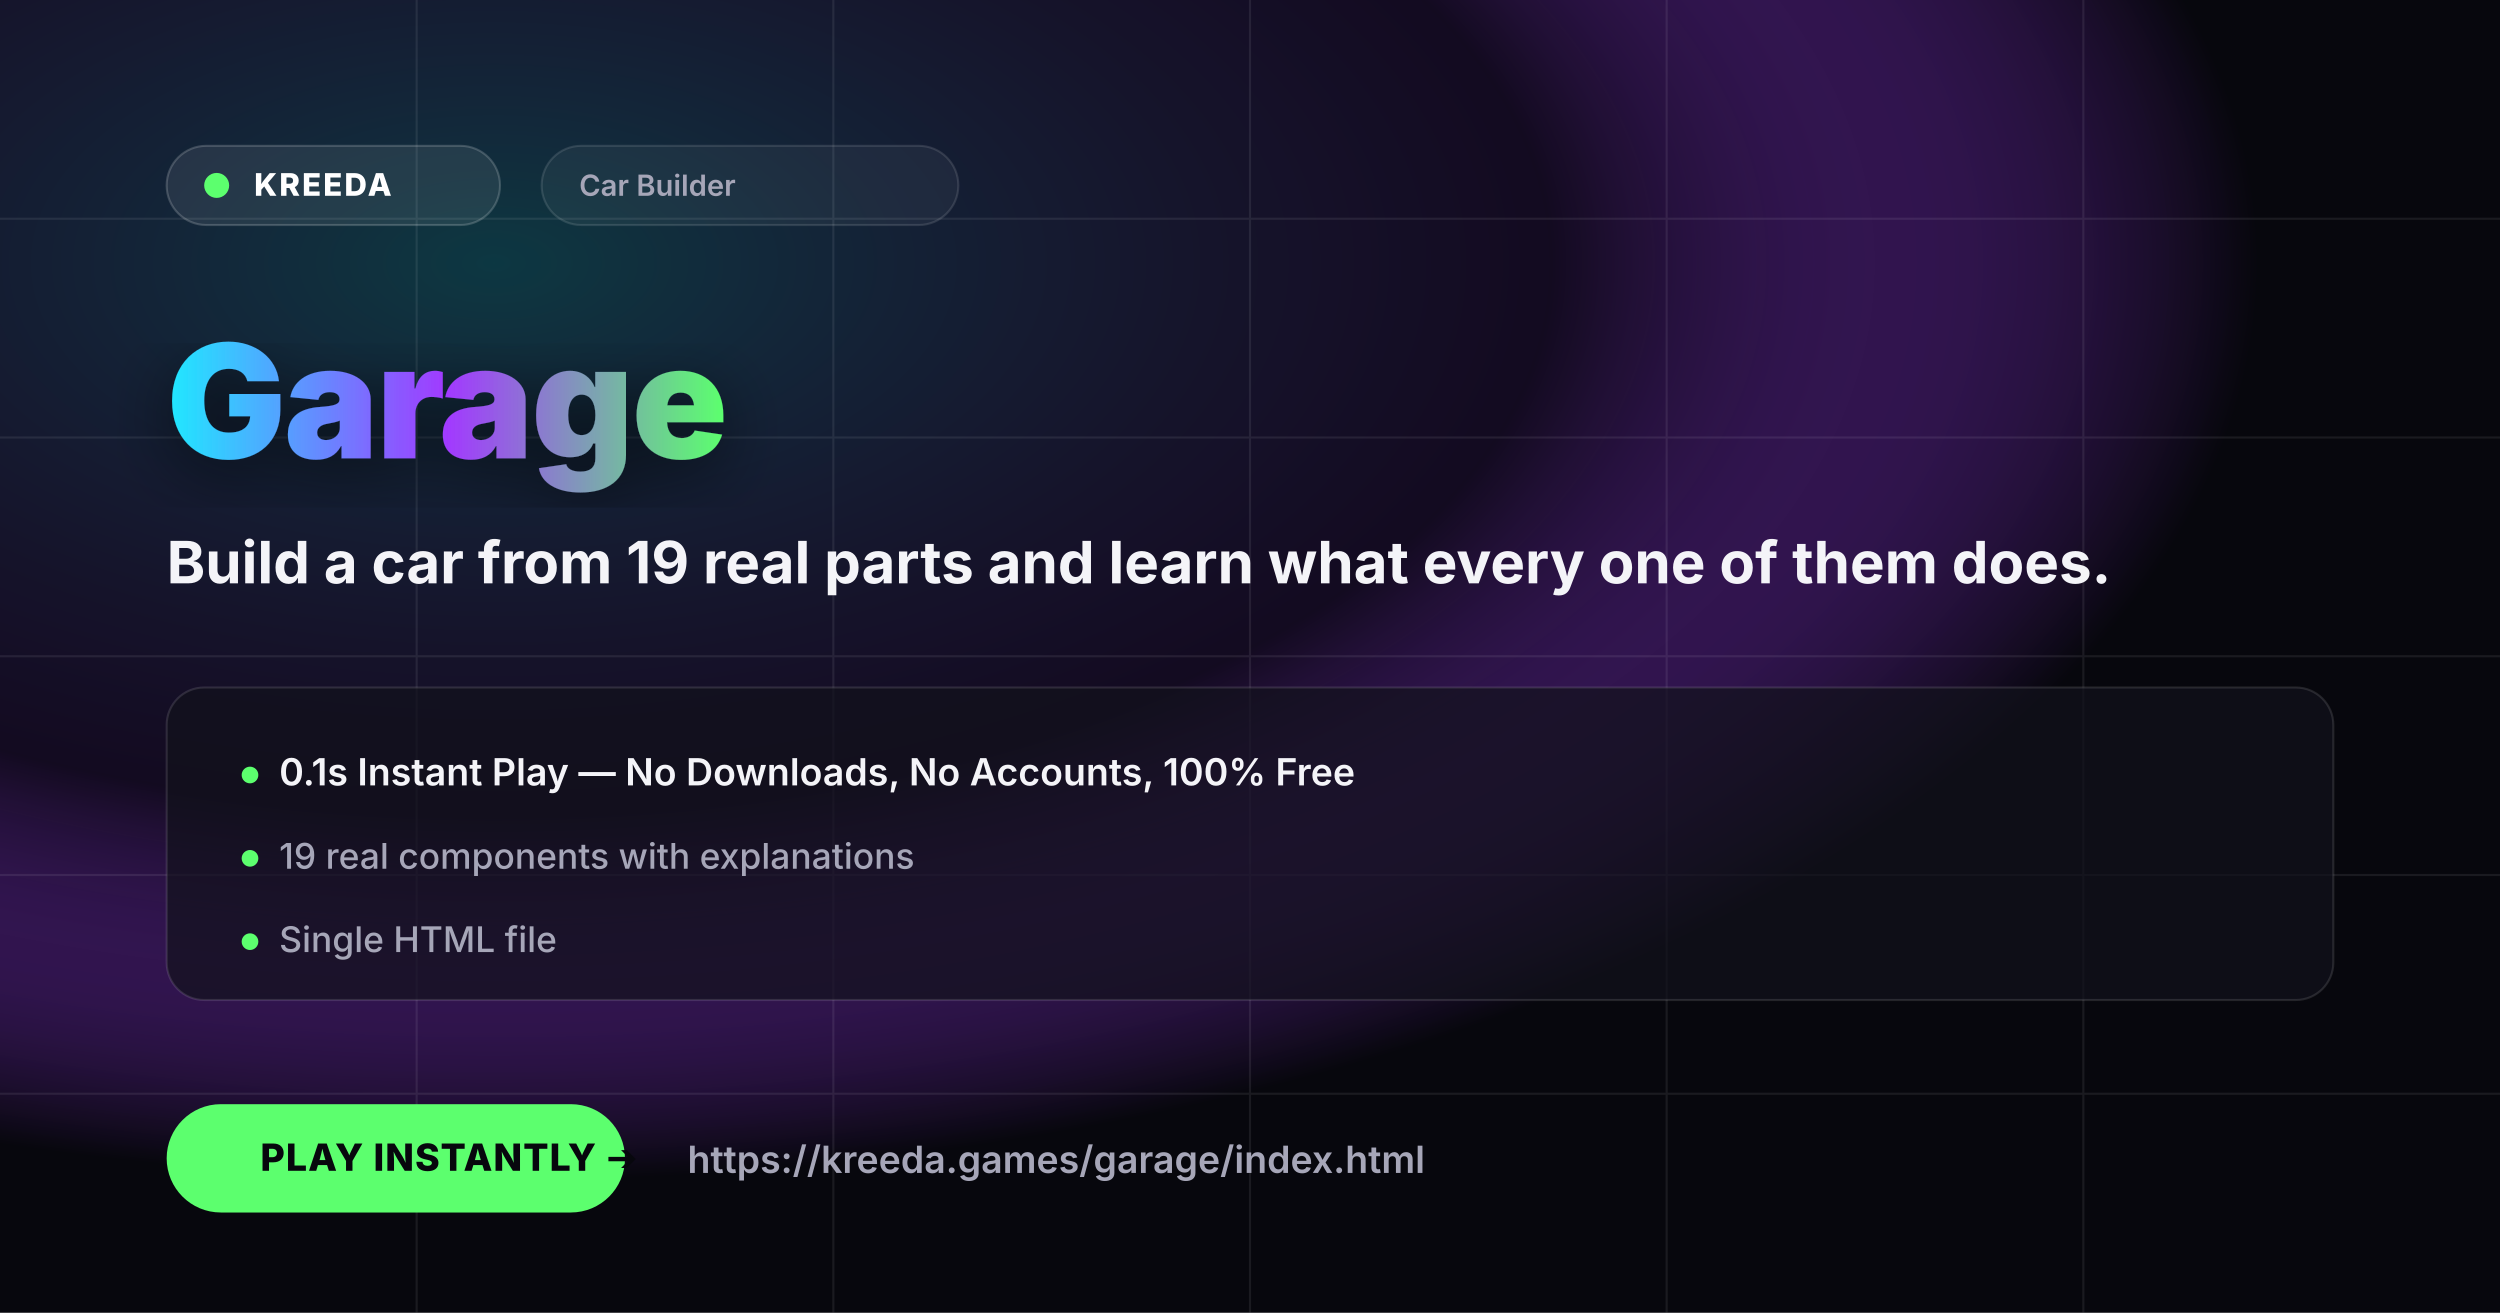
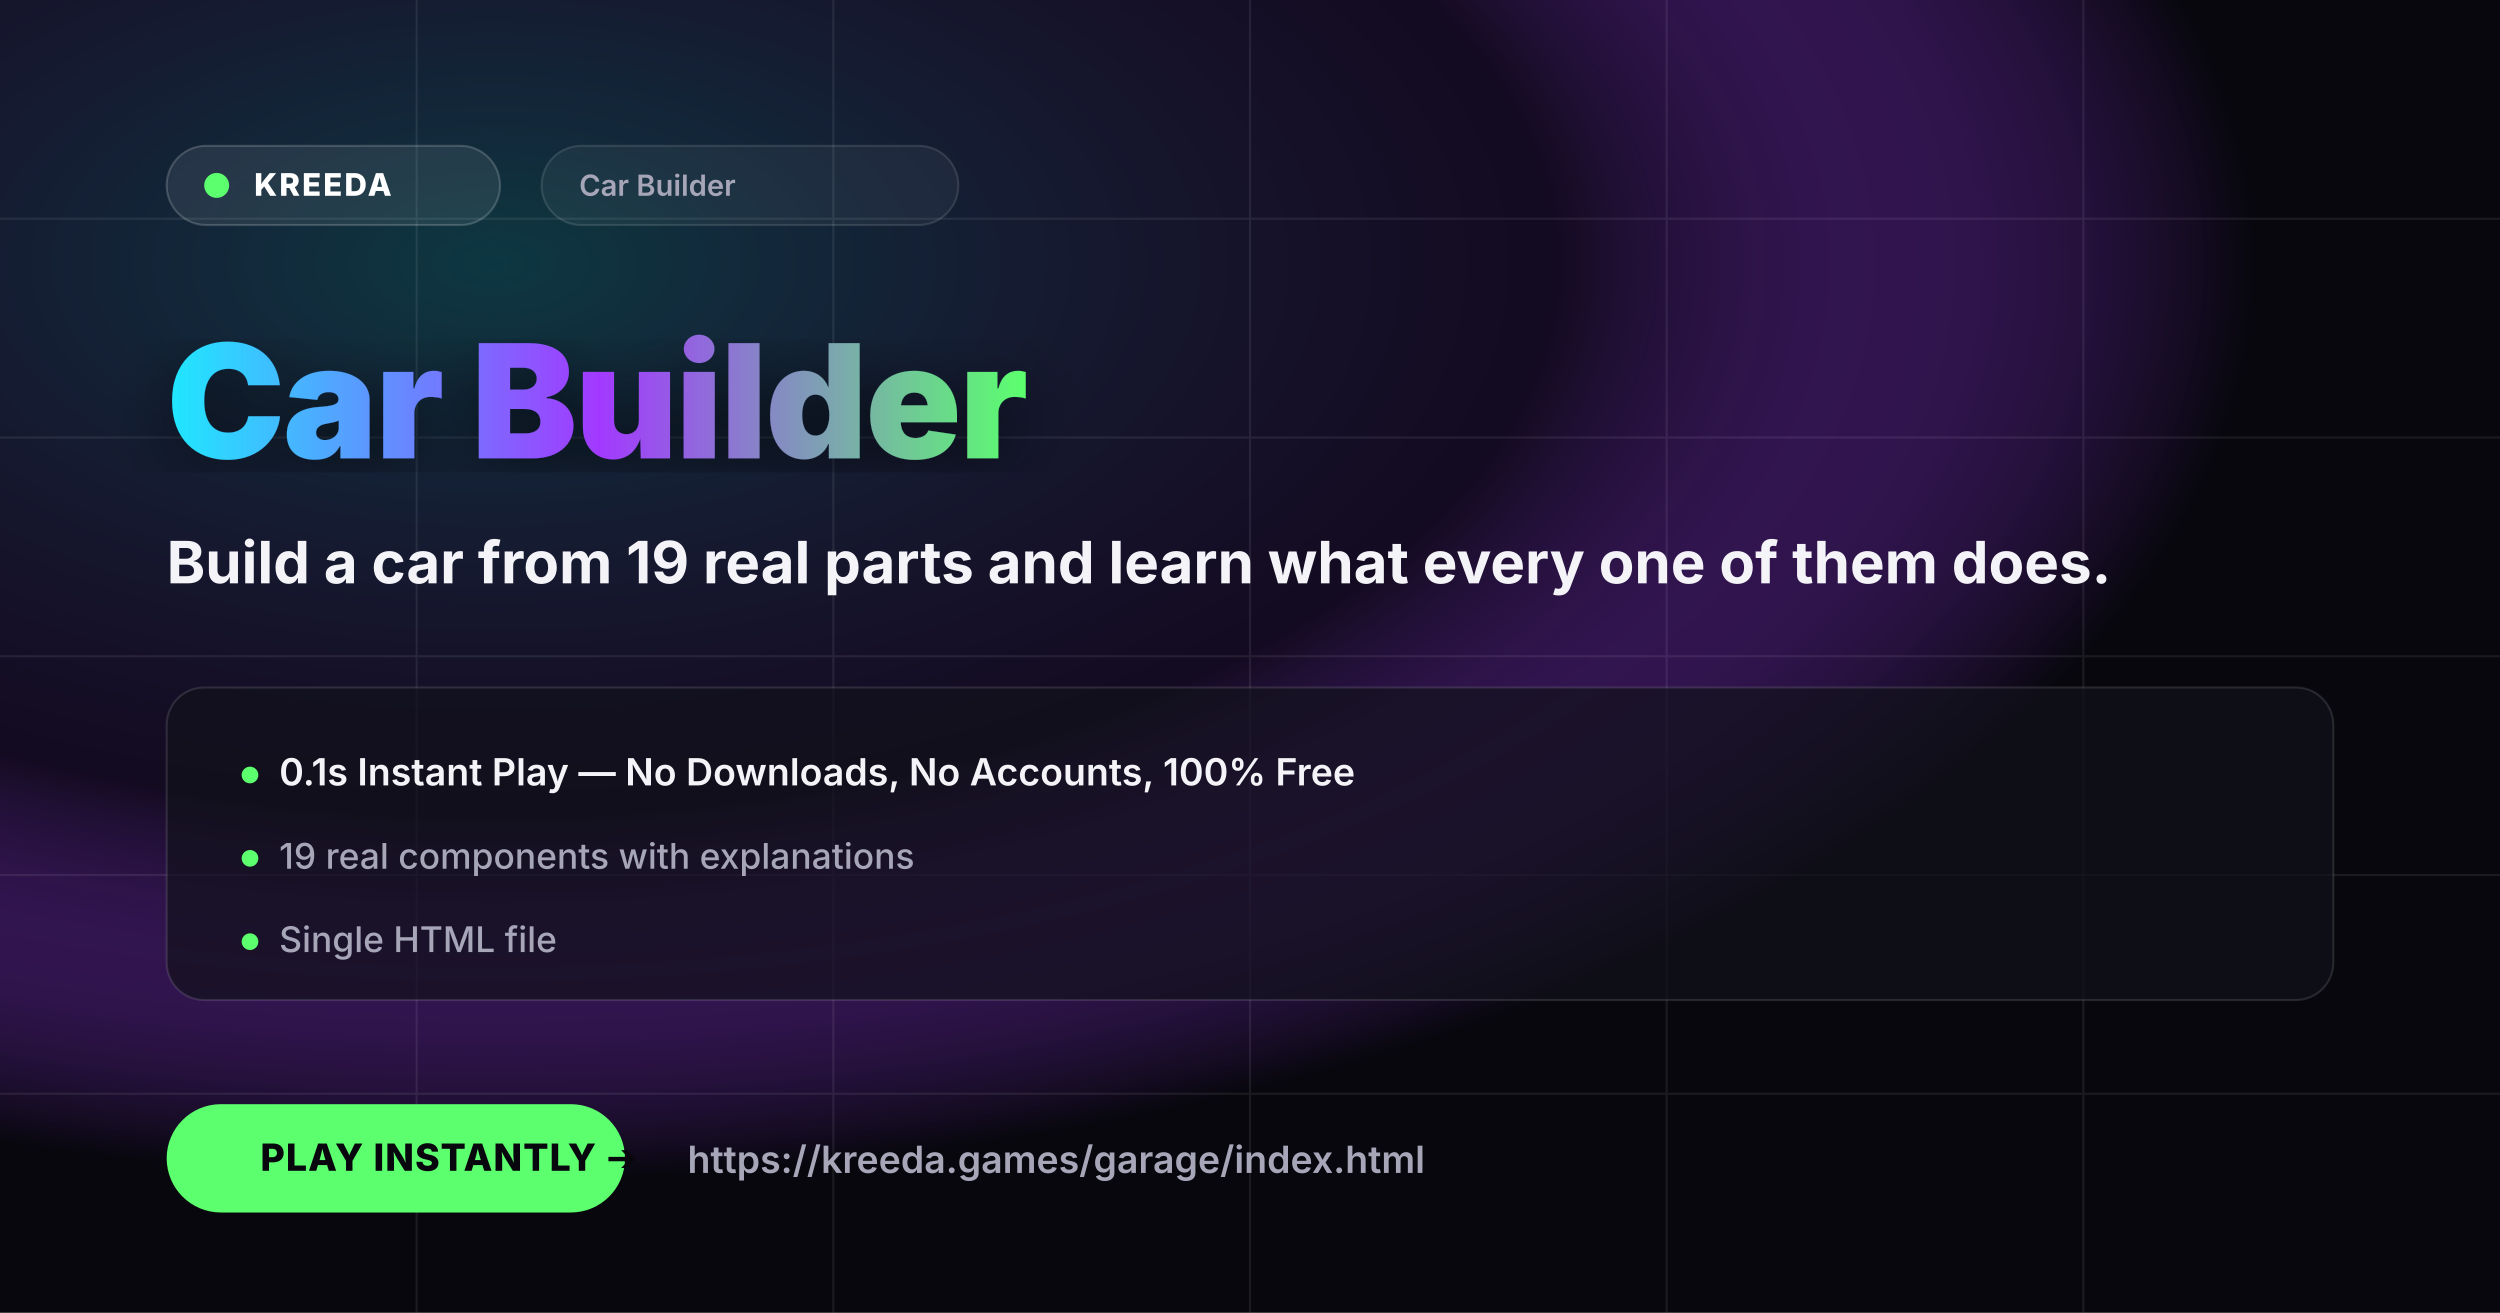
<svg xmlns="http://www.w3.org/2000/svg" viewBox="0 0 1200 630" width="1200" height="630">
  <defs>
    <radialGradient id="bgGlow" cx="20%" cy="20%" r="70%">
      <stop offset="0%" stop-color="#21e6ff" stop-opacity="0.22" />
      <stop offset="60%" stop-color="#a239ff" stop-opacity="0.08" />
      <stop offset="100%" stop-color="#07070d" stop-opacity="1" />
    </radialGradient>
    <linearGradient id="textGrad" x1="0%" y1="0%" x2="100%" y2="0%">
      <stop offset="0%" stop-color="#21e6ff" />
      <stop offset="50%" stop-color="#a239ff" />
      <stop offset="100%" stop-color="#5CFF6E" />
    </linearGradient>
    <filter id="shadow" x="-10%" y="-10%" width="120%" height="120%">
      <feDropShadow dx="0" dy="8" stdDeviation="16" flood-color="#000000" flood-opacity="0.6" />
    </filter>
  </defs>
  <rect width="1200" height="630" fill="#07070d" />
  <rect width="1200" height="630" fill="url(#bgGlow)" />
  <g opacity="0.08" stroke="#ffffff" stroke-width="1">
    <line x1="0" y1="105" x2="1200" y2="105" />
    <line x1="0" y1="210" x2="1200" y2="210" />
    <line x1="0" y1="315" x2="1200" y2="315" />
    <line x1="0" y1="420" x2="1200" y2="420" />
    <line x1="0" y1="525" x2="1200" y2="525" />
    <line x1="200" y1="0" x2="200" y2="630" />
    <line x1="400" y1="0" x2="400" y2="630" />
    <line x1="600" y1="0" x2="600" y2="630" />
    <line x1="800" y1="0" x2="800" y2="630" />
    <line x1="1000" y1="0" x2="1000" y2="630" />
  </g>
  <g transform="translate(80, 70)">
    <rect width="160" height="38" rx="19" fill="rgba(255,255,255,0.08)" stroke="rgba(255,255,255,0.18)" stroke-width="1" />
    <circle cx="24" cy="19" r="6" fill="#5CFF6E" />
    <text x="42" y="24" fill="#ffffff" font-family="-apple-system, system-ui, sans-serif" font-weight="800" font-size="15" letter-spacing="1">KREEDA</text>
  </g>
  <g transform="translate(260, 70)">
    <rect width="200" height="38" rx="19" fill="rgba(255,255,255,0.05)" stroke="rgba(255,255,255,0.12)" stroke-width="1" />
    <text x="18" y="24" fill="#a6a6b8" font-family="-apple-system, system-ui, sans-serif" font-weight="600" font-size="14">Car Builder</text>
  </g>
-   <text x="80" y="220" fill="url(#textGrad)" font-family="-apple-system, system-ui, sans-serif" font-weight="900" font-size="76" letter-spacing="-1" filter="url(#shadow)">Garage</text>
+   <text x="80" y="220" fill="url(#textGrad)" font-family="-apple-system, system-ui, sans-serif" font-weight="900" font-size="76" letter-spacing="-1" filter="url(#shadow)">Car Builder</text>
  <text x="80" y="280" fill="#f4f4f8" font-family="-apple-system, system-ui, sans-serif" font-weight="700" font-size="28" letter-spacing="0">Build a car from 19 real parts and learn what every one of them does.</text>
  <g transform="translate(80, 330)">
    <rect width="1040" height="150" rx="18" fill="rgba(18,18,28,0.7)" stroke="rgba(255,255,255,0.12)" stroke-width="1" />
    <g transform="translate(30, 42)">
      <circle cx="10" cy="0" r="4" fill="#5CFF6E" />
      <text x="24" y="5" fill="#f4f4f8" font-family="-apple-system, system-ui, sans-serif" font-weight="600" font-size="18">0.1s Instant Play — No Downloads, No Accounts, 100% Free</text>
    </g>
    <g transform="translate(30, 82)">
      <circle cx="10" cy="0" r="4" fill="#5CFF6E" />
      <text x="24" y="5" fill="#a6a6b8" font-family="-apple-system, system-ui, sans-serif" font-weight="500" font-size="17">19 real components with explanations</text>
    </g>
    <g transform="translate(30, 122)">
      <circle cx="10" cy="0" r="4" fill="#5CFF6E" />
      <text x="24" y="5" fill="#a6a6b8" font-family="-apple-system, system-ui, sans-serif" font-weight="500" font-size="17">Single HTML file</text>
    </g>
  </g>
  <g transform="translate(80, 530)">
    <rect width="220" height="52" rx="26" fill="#5CFF6E" />
    <text x="45" y="32" fill="#07070d" font-family="-apple-system, system-ui, sans-serif" font-weight="800" font-size="18" letter-spacing="0.5">PLAY INSTANTLY ➔</text>
  </g>
  <text x="330" y="563" fill="#a6a6b8" font-family="-apple-system, system-ui, sans-serif" font-weight="600" font-size="18">https://kreeda.games/garage/index.html</text>
</svg>
